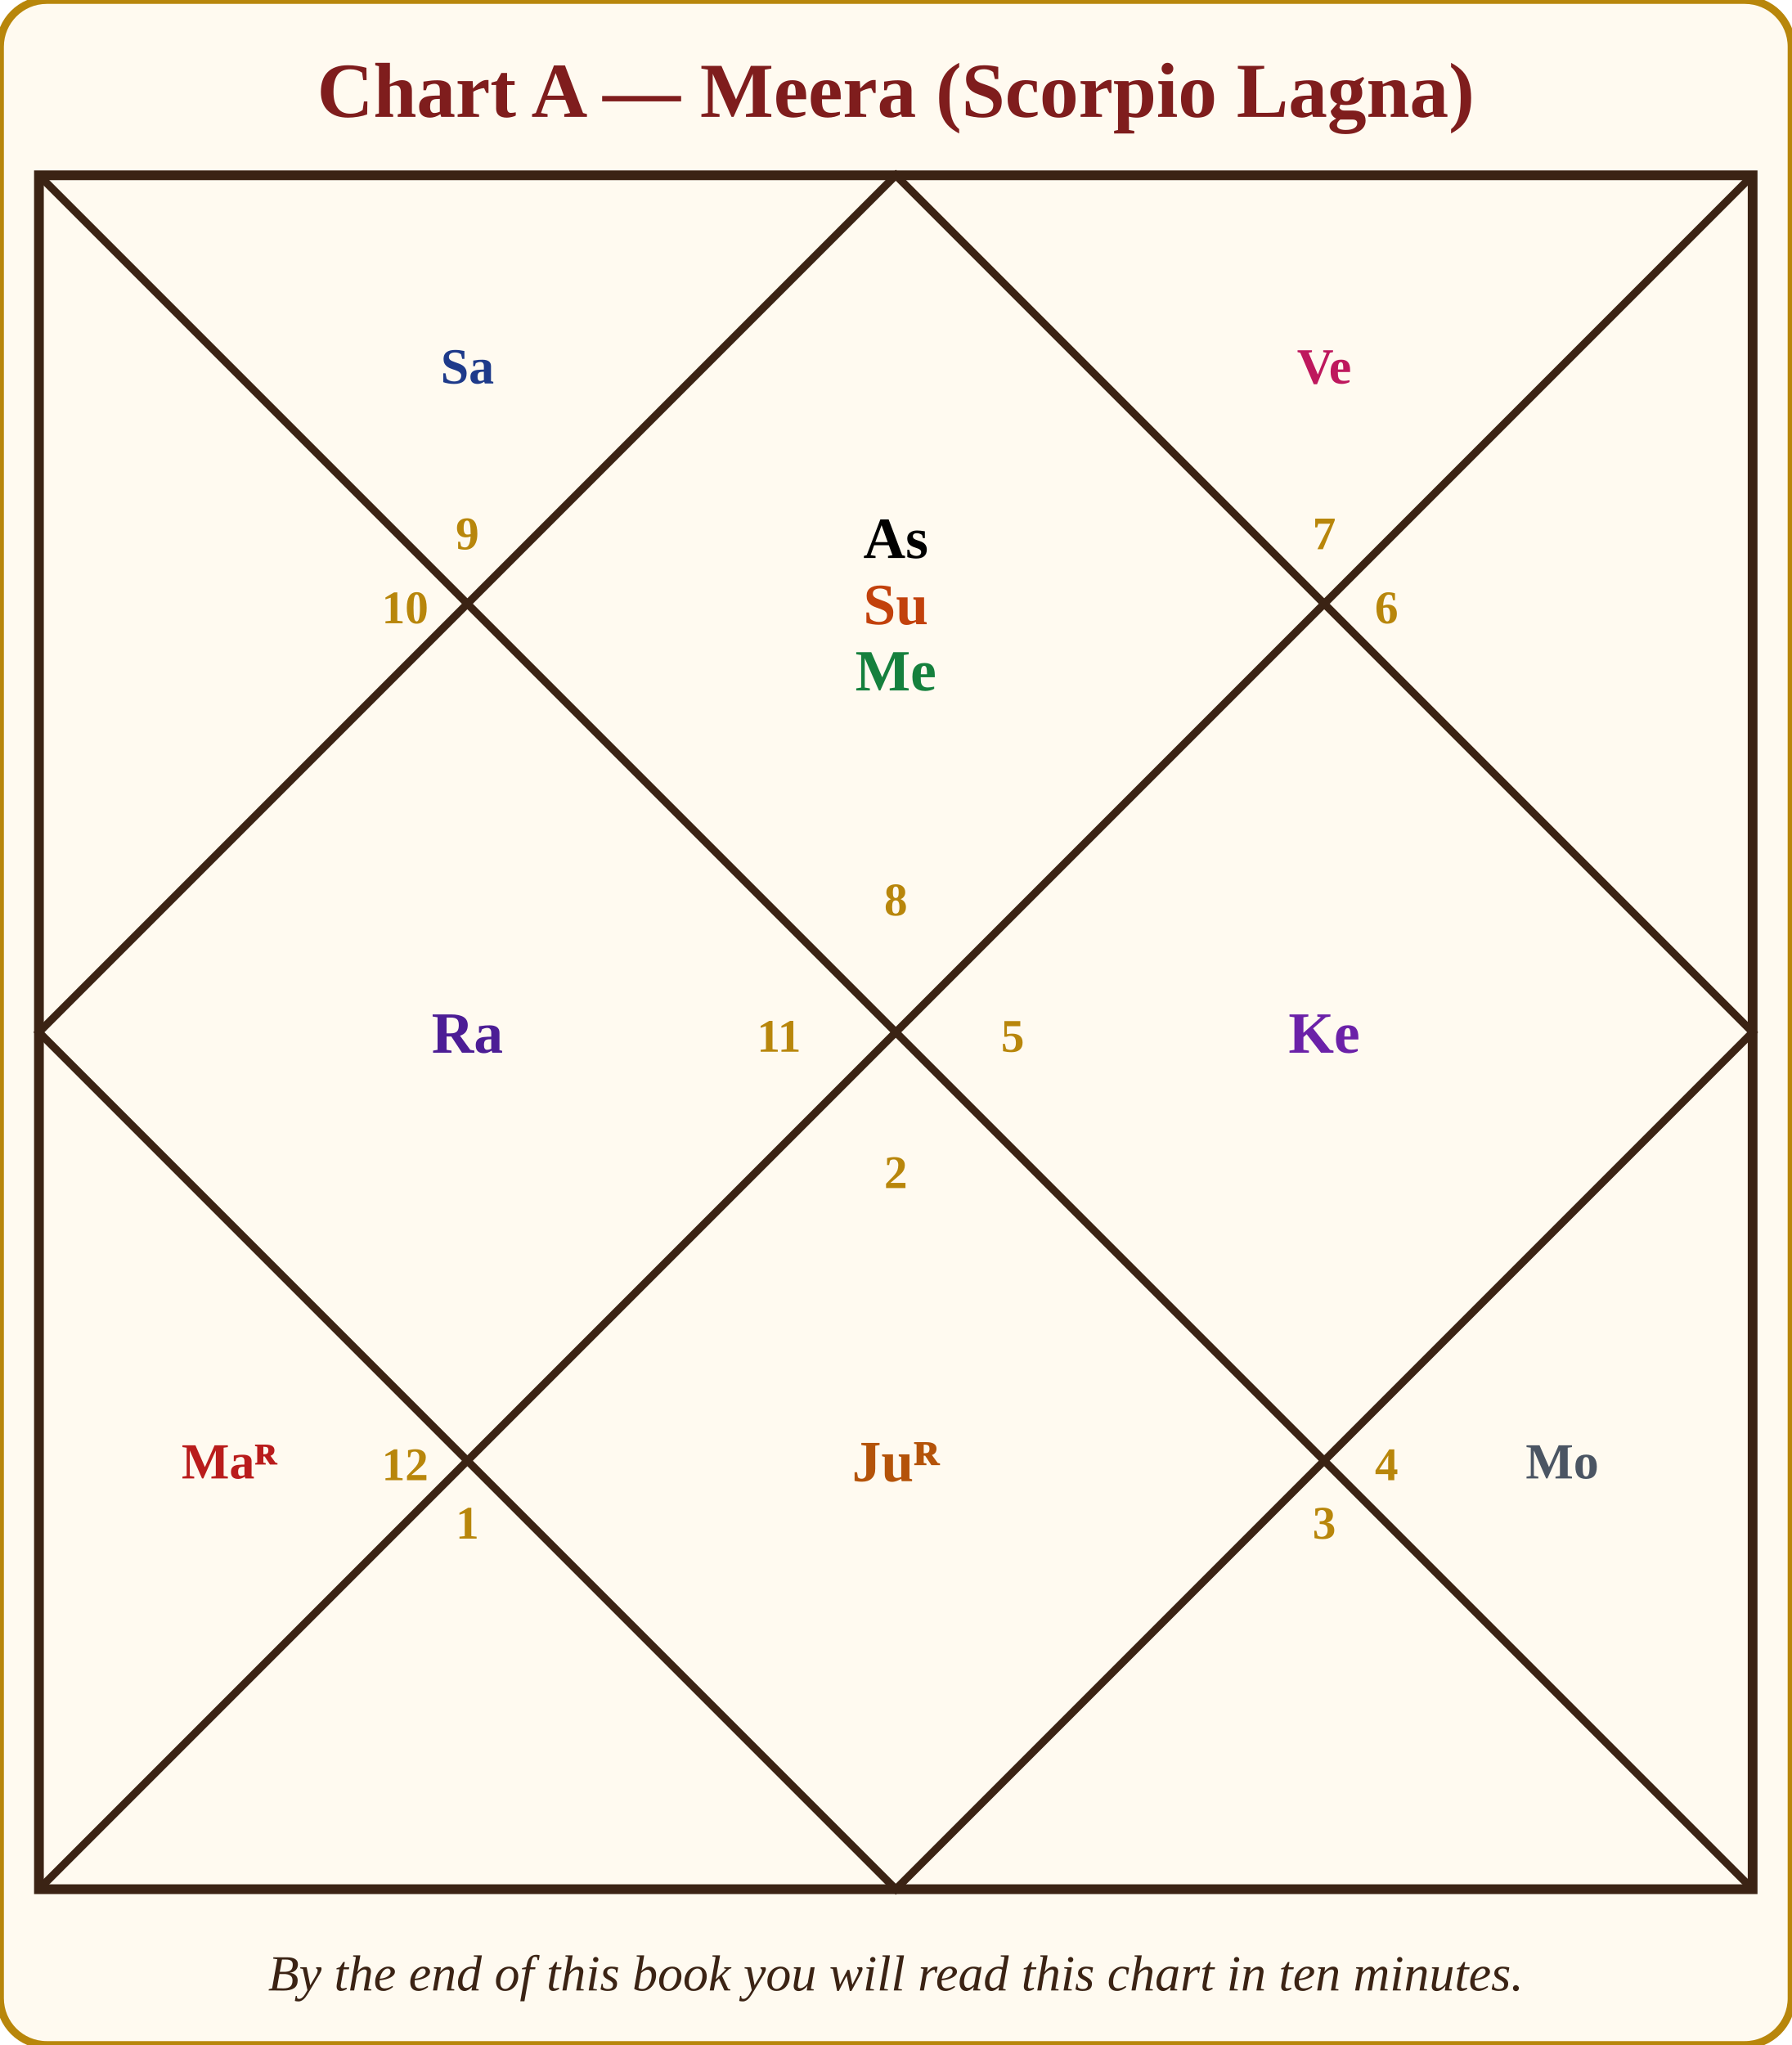
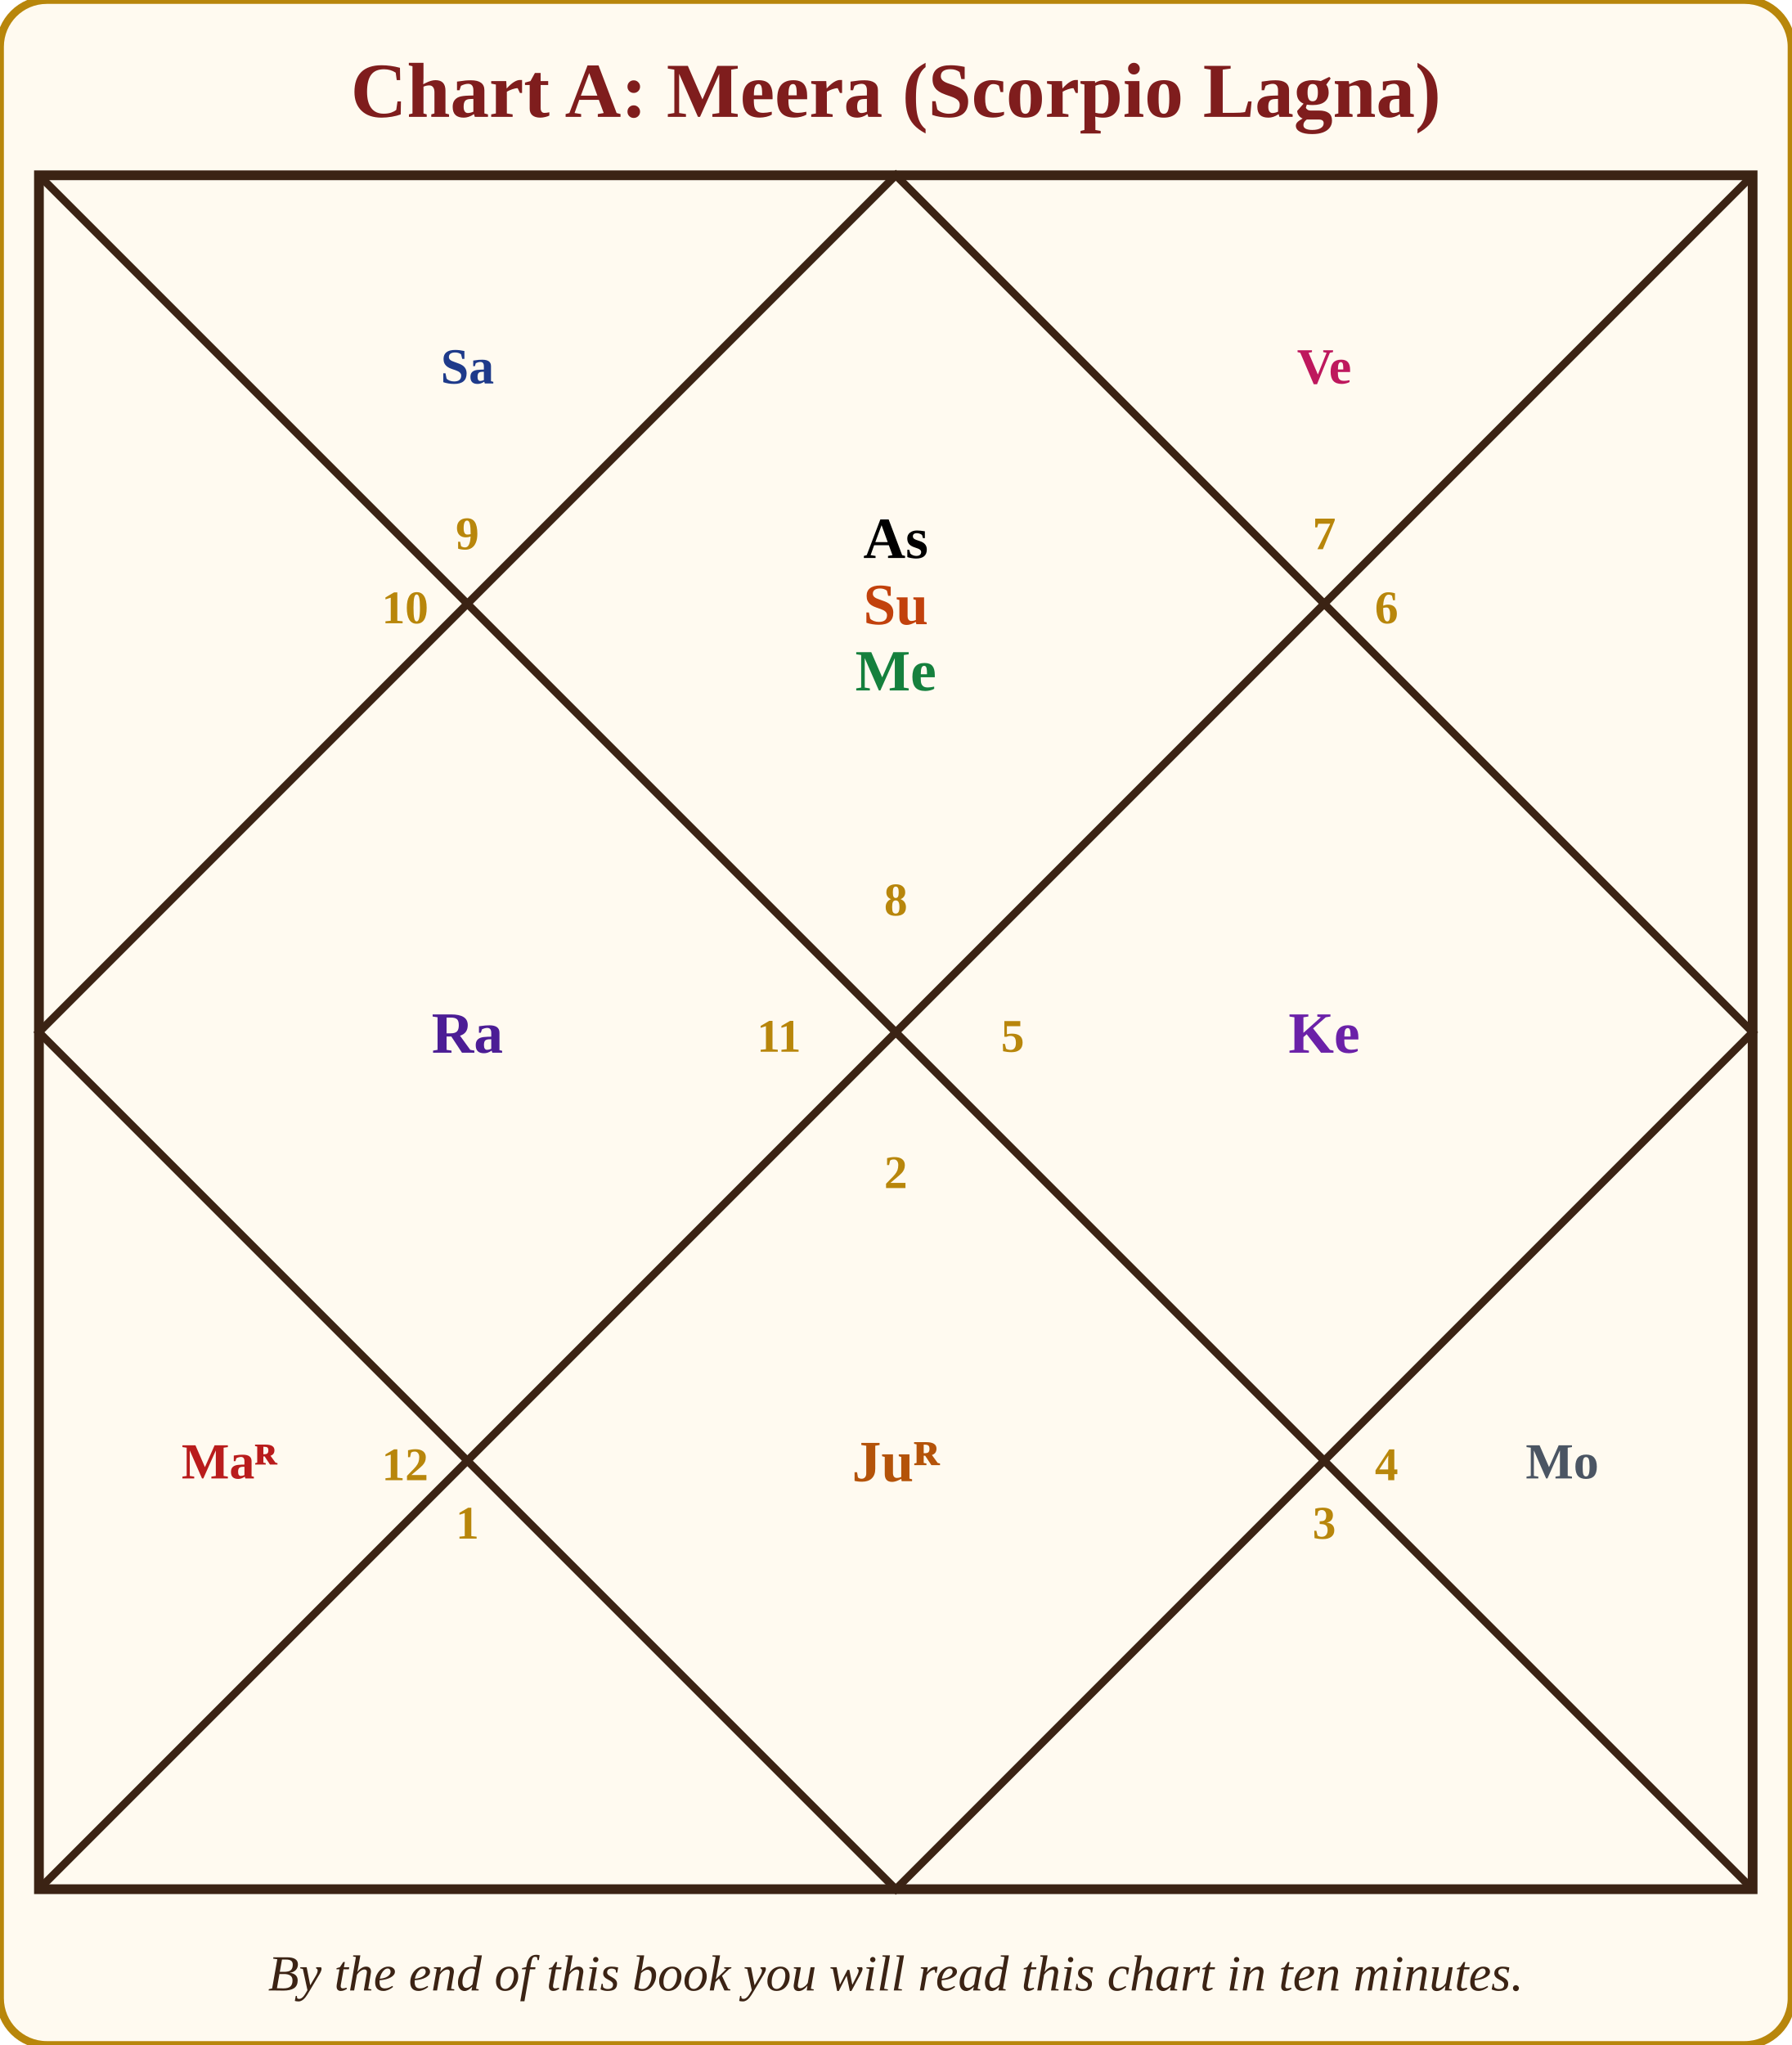
<svg xmlns="http://www.w3.org/2000/svg" width="460" height="525" viewBox="0 0 460 525" font-family="Georgia, 'Times New Roman', serif">
  <rect x="0" y="0" width="460" height="525" rx="12" fill="#fffaf0" stroke="#b8860b" stroke-width="2" />
-   <text x="230.0" y="30" text-anchor="middle" font-size="20" font-weight="bold" fill="#7f1d1d">Chart A — Meera (Scorpio Lagna)</text>
+   <text x="230.0" y="30" text-anchor="middle" font-size="20" font-weight="bold" fill="#7f1d1d">Chart A: Meera (Scorpio Lagna)</text>
  <polygon points="230.0,45 340.0,155.0 230.0,265.0 120.0,155.0" fill="none" stroke="none" />
  <polygon points="10,45 230.0,45 120.0,155.0" fill="none" stroke="none" />
  <polygon points="10,45 120.0,155.0 10,265.0" fill="none" stroke="none" />
  <polygon points="10,265.0 120.0,155.0 230.0,265.0 120.0,375.0" fill="none" stroke="none" />
  <polygon points="10,485 10,265.0 120.0,375.0" fill="none" stroke="none" />
  <polygon points="10,485 120.0,375.0 230.0,485" fill="none" stroke="none" />
  <polygon points="230.0,485 120.0,375.0 230.0,265.0 340.0,375.0" fill="none" stroke="none" />
  <polygon points="450,485 230.0,485 340.0,375.0" fill="none" stroke="none" />
  <polygon points="450,485 340.0,375.0 450,265.0" fill="none" stroke="none" />
  <polygon points="450,265.0 340.0,375.0 230.0,265.0 340.0,155.0" fill="none" stroke="none" />
  <polygon points="450,45 450,265.0 340.0,155.0" fill="none" stroke="none" />
  <polygon points="450,45 340.0,155.0 230.0,45" fill="none" stroke="none" />
  <rect x="10" y="45" width="440" height="440" fill="none" stroke="#3b2314" stroke-width="2.5" />
  <line x1="10" y1="45" x2="450" y2="485" stroke="#3b2314" stroke-width="2" />
  <line x1="450" y1="45" x2="10" y2="485" stroke="#3b2314" stroke-width="2" />
  <polygon points="230.0,45 450,265.0 230.0,485 10,265.0" fill="none" stroke="#3b2314" stroke-width="2" />
  <text x="230.0" y="235.0" text-anchor="middle" font-size="12" fill="#b8860b" font-weight="bold">8</text>
  <text x="230.0" y="143.25" text-anchor="middle" font-size="15" font-weight="bold" fill="#000000">As</text>
  <text x="230.0" y="160.25" text-anchor="middle" font-size="15" font-weight="bold" fill="#c2410c">Su</text>
  <text x="230.0" y="177.25" text-anchor="middle" font-size="15" font-weight="bold" fill="#15803d">Me</text>
  <text x="120.0" y="141.0" text-anchor="middle" font-size="12" fill="#b8860b" font-weight="bold">9</text>
  <text x="120.0" y="98.439" text-anchor="middle" font-size="13" font-weight="bold" fill="#1e3a8a">Sa</text>
  <text x="104.0" y="160.0" text-anchor="middle" font-size="12" fill="#b8860b" font-weight="bold">10</text>
  <text x="200.0" y="270.0" text-anchor="middle" font-size="12" fill="#b8860b" font-weight="bold">11</text>
  <text x="120.0" y="270.25" text-anchor="middle" font-size="15" font-weight="bold" fill="#4c1d95">Ra</text>
  <text x="104.0" y="380.0" text-anchor="middle" font-size="12" fill="#b8860b" font-weight="bold">12</text>
  <text x="58.889" y="379.55" text-anchor="middle" font-size="13" font-weight="bold" fill="#b91c1c">Maᴿ</text>
  <text x="120.0" y="395.0" text-anchor="middle" font-size="12" fill="#b8860b" font-weight="bold">1</text>
  <text x="230.0" y="305.0" text-anchor="middle" font-size="12" fill="#b8860b" font-weight="bold">2</text>
  <text x="230.0" y="380.25" text-anchor="middle" font-size="15" font-weight="bold" fill="#b45309">Juᴿ</text>
  <text x="340.0" y="395.0" text-anchor="middle" font-size="12" fill="#b8860b" font-weight="bold">3</text>
  <text x="356.0" y="380.0" text-anchor="middle" font-size="12" fill="#b8860b" font-weight="bold">4</text>
  <text x="401.111" y="379.55" text-anchor="middle" font-size="13" font-weight="bold" fill="#4b5563">Mo</text>
  <text x="260.0" y="270.0" text-anchor="middle" font-size="12" fill="#b8860b" font-weight="bold">5</text>
  <text x="340.0" y="270.25" text-anchor="middle" font-size="15" font-weight="bold" fill="#6b21a8">Ke</text>
  <text x="356.0" y="160.0" text-anchor="middle" font-size="12" fill="#b8860b" font-weight="bold">6</text>
  <text x="340.0" y="141.0" text-anchor="middle" font-size="12" fill="#b8860b" font-weight="bold">7</text>
  <text x="340.0" y="98.439" text-anchor="middle" font-size="13" font-weight="bold" fill="#be185d">Ve</text>
  <text x="230.0" y="511" text-anchor="middle" font-size="13" fill="#3b2314" font-style="italic">By the end of this book you will read this chart in ten minutes.</text>
</svg>
